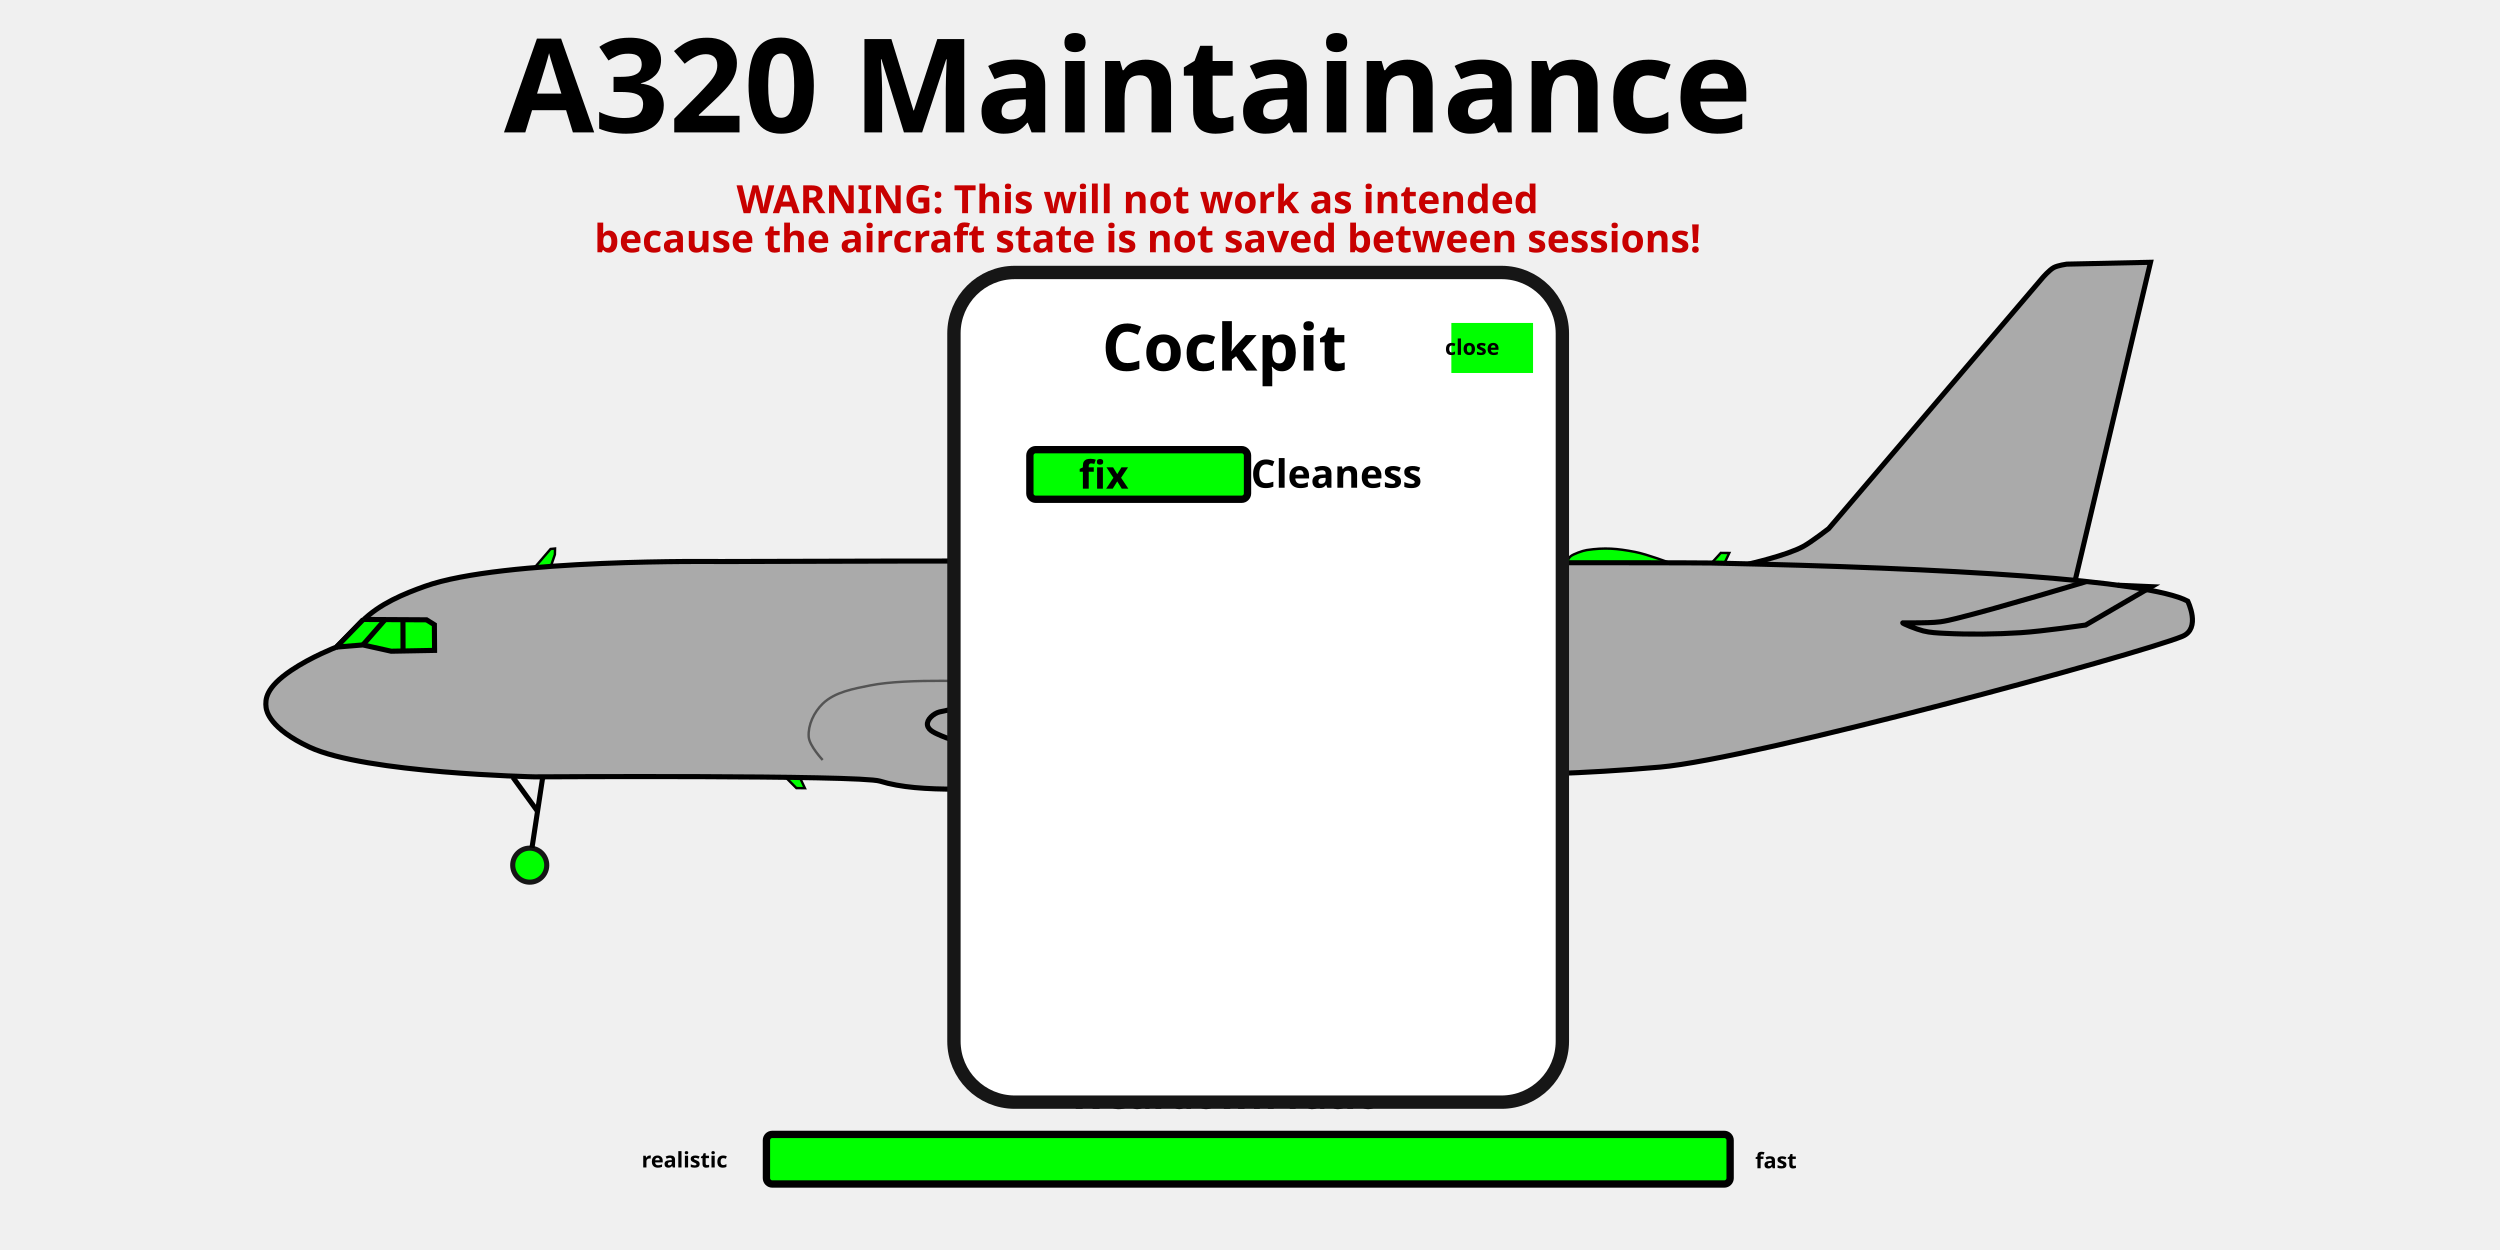
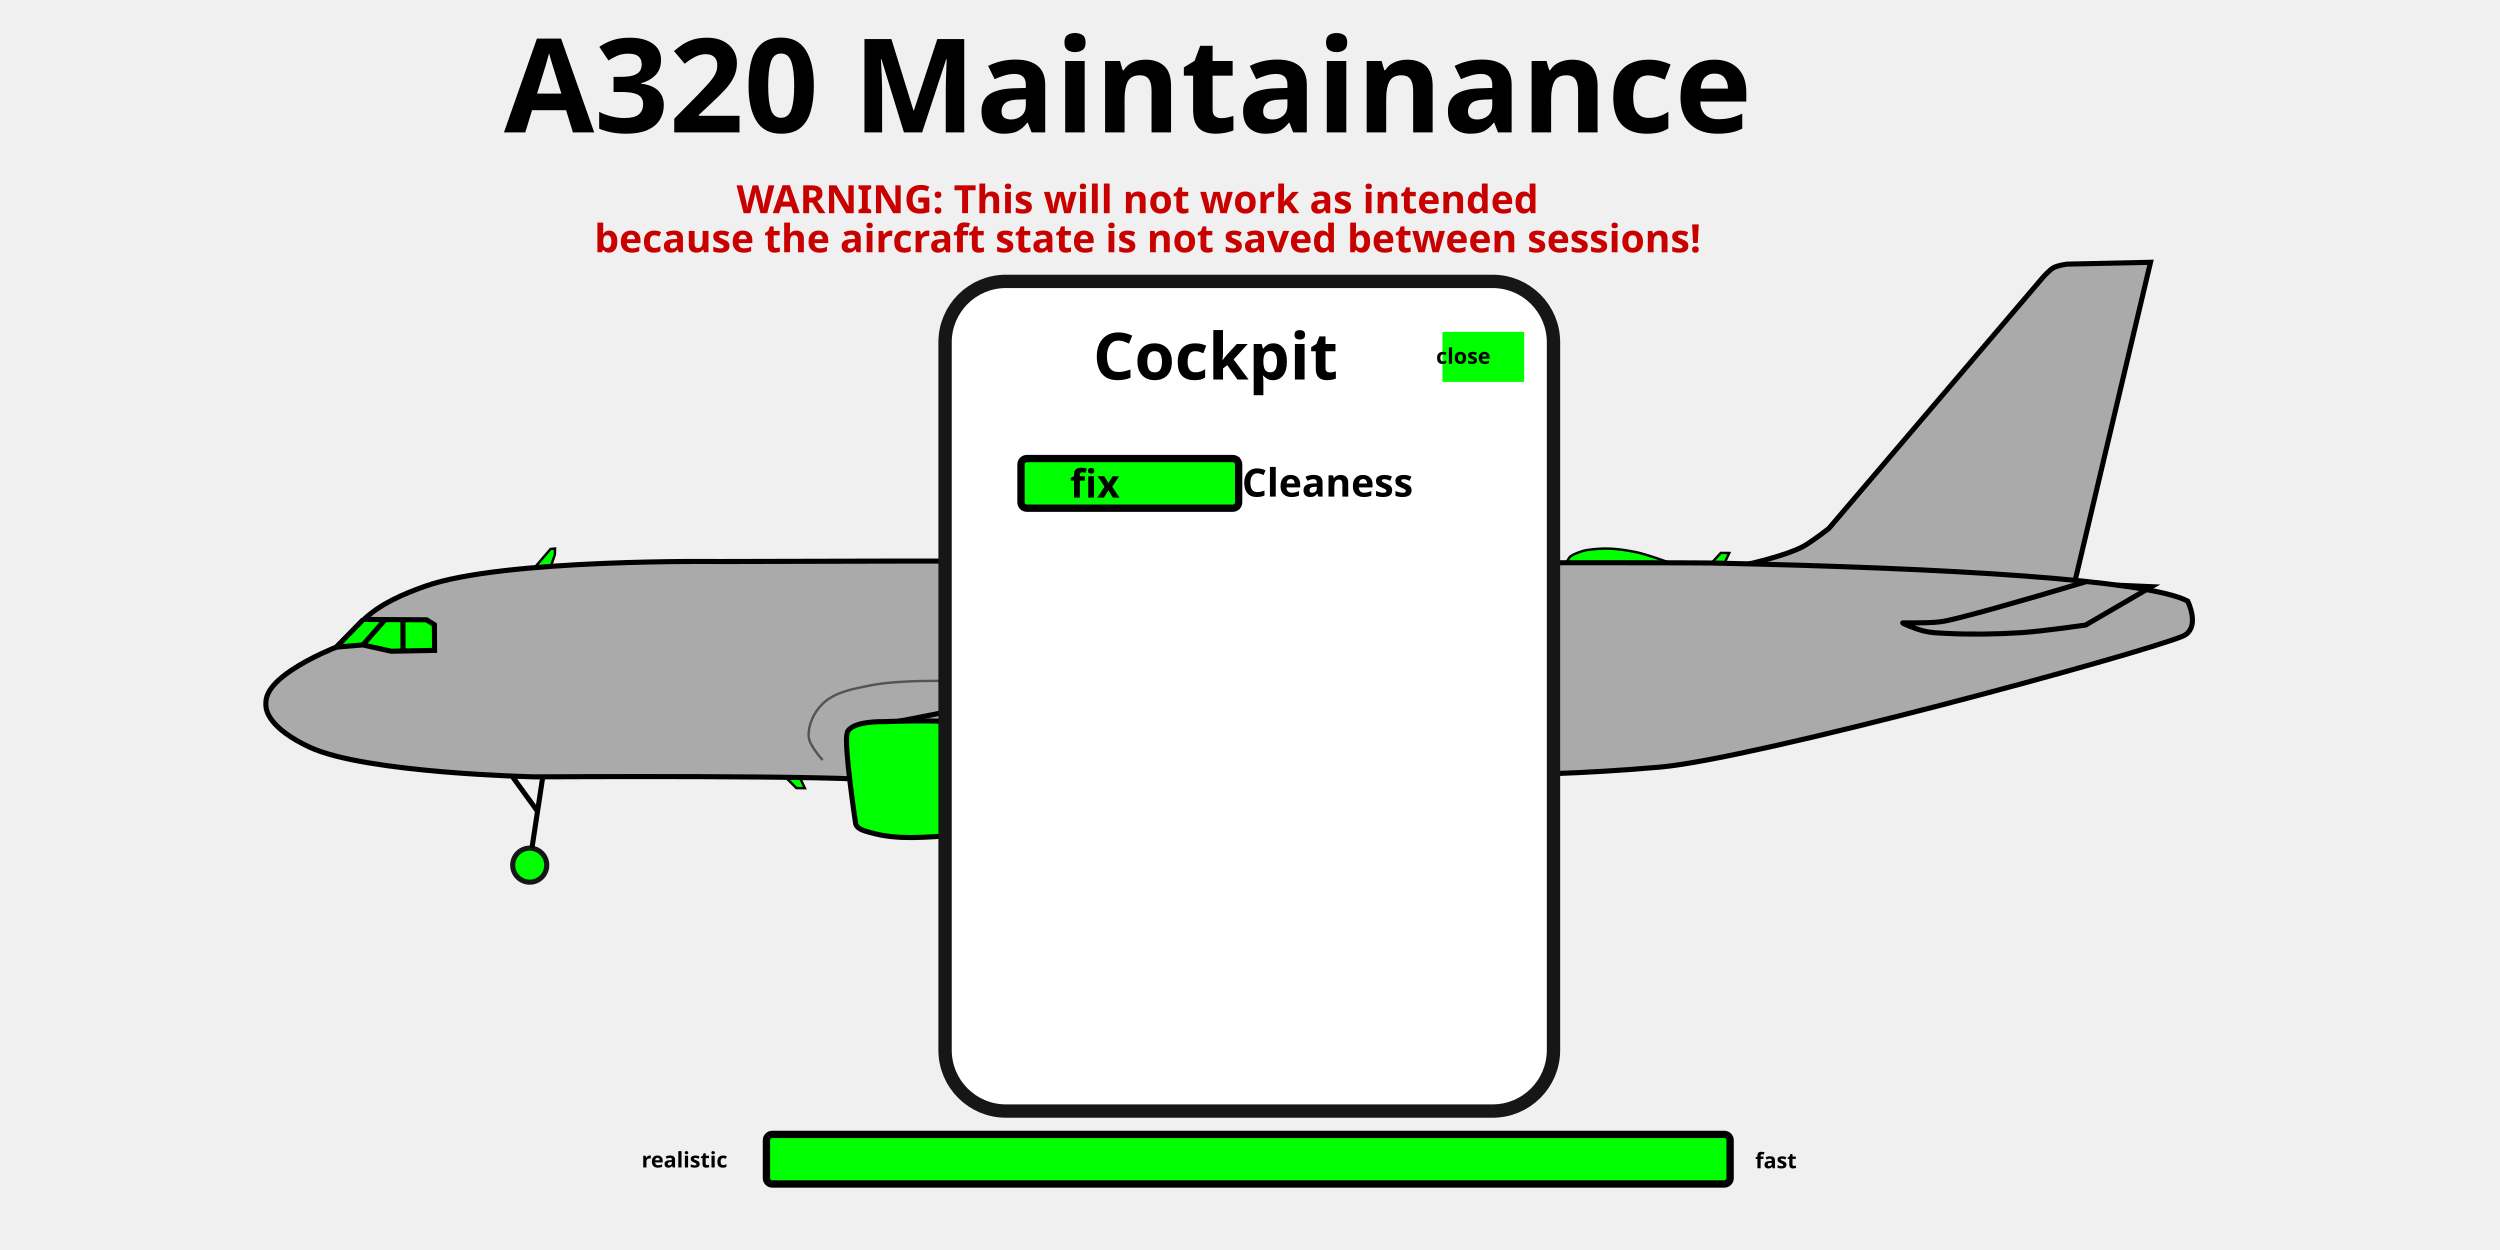
<svg xmlns="http://www.w3.org/2000/svg" width="1024" height="512" viewBox="0 0 1024 512" version="1.1" id="svg1683">
  <defs id="defs1677" />
  <g id="layer1" transform="translate(0,-161.5333)">
    <g id="antena">
      <path id="path866" d="m 218.824,394.163 6.692,-7.766 1.831,-0.189 -0.063,2.462 -1.641,4.798" style="fill:#00ff00;stroke:#000000;stroke-width:1px;stroke-linecap:butt;stroke-linejoin:miter;stroke-opacity:1;fill-opacity:1" />
      <path id="path868" d="m 566.875,391.658 c 0,0 4.375,-5.357 4.554,-5.402 0.179,-0.045 1.562,0 1.562,0 v 2.5 l -0.804,2.723" style="fill:#00ff00;stroke:#000000;stroke-width:1px;stroke-linecap:butt;stroke-linejoin:miter;stroke-opacity:1;fill-opacity:1" />
      <path id="path870" d="m 701.362,391.827 3.472,-3.82 3.472,0.032 -1.862,3.946" style="fill:#00ff00;stroke:#000000;stroke-width:1px;stroke-linecap:butt;stroke-linejoin:miter;stroke-opacity:1;fill-opacity:1" />
      <path id="path872" d="m 550.446,480.944 5.446,6.384 1.384,-0.089 -2.054,-6.607" style="fill:#00ff00;stroke:#000000;stroke-width:1px;stroke-linecap:butt;stroke-linejoin:miter;stroke-opacity:1;fill-opacity:1" />
      <path id="path874" d="m 495.982,482.908 5,5.402 3.527,-0.089 -3.482,-5.312" style="fill:#00ff00;stroke:#000000;stroke-width:1px;stroke-linecap:butt;stroke-linejoin:miter;stroke-opacity:1;fill-opacity:1" />
      <path id="path876" d="m 322.054,480.185 4.152,4.152 3.482,0.045 -2.143,-4.554" style="fill:#00ff00;stroke:#000000;stroke-width:1px;stroke-linecap:butt;stroke-linejoin:miter;stroke-opacity:1;fill-opacity:1" />
      <path id="path878" d="m 641.741,391.926 c 0,0 0.586,-1.75 1.652,-2.589 1.096,-0.863 4.796,-2.239 6.562,-2.5 7.439,-1.099 12.346,-0.655 19.732,0.759 4.965,0.95 14.464,4.554 14.464,4.554" style="fill:#00ff00;stroke:#000000;stroke-width:1px;stroke-linecap:butt;stroke-linejoin:miter;stroke-opacity:1;fill-opacity:1" />
    </g>
    <path style="fill:#aaaaaa;stroke:#000000;stroke-width:2.089;stroke-linecap:butt;stroke-linejoin:miter;stroke-miterlimit:4;stroke-dasharray:none;stroke-opacity:1;fill-opacity:1" d="m 716.198,392.585 c 0,0 15.497,-3.501 22.35,-7.197 3.327,-1.795 10.48,-7.324 10.48,-7.324 l 87.631,-102.783 c 0,0 2.741,-3.186 4.635,-4.189 1.59,-0.842 5.214,-1.367 5.214,-1.367 l 34.345,-0.758 -30.81,130.057" id="path862" />
    <path id="path2258" d="m 137.781,426.584 10.41,-10.474 c 7.29,-7.335 17.34,-11.375 25.896,-14.44 31.711,-11.36 120.75,-10.133 120.75,-10.133 112.822,-0.302 141.919,-0.442 213.545,0.485 11.301,0.044 182.408,-0.098 192.642,0.119 97.846,2.075 178.666,6.916 195.058,15.605 0,0 5.6,11.219 -2.199,14.44 -17.751,7.332 -175.403,50.191 -213.918,53.547 -66.017,5.751 -93.883,1.126 -132.903,5.08 -19.596,1.986 -68.13,2.622 -107.71,3.05 -37.135,0.401 -61.989,2.851 -78.92,-2.375 -8.313,-2.566 -141.387,-1.751 -141.387,-1.751 0,0 -69.374,-1.477 -92.24,-12.168 -16.401,-7.668 -17.644,-14.833 -17.814,-16.236 -0.412,-3.401 -0.148,-8.166 10.291,-15.215 8.278,-5.59 18.498,-9.533 18.498,-9.533 z" style="fill:#aaaaaa;fill-rule:evenodd;stroke:#000000;stroke-width:2.089;stroke-linecap:butt;stroke-linejoin:miter;stroke-opacity:1;stroke-miterlimit:4;stroke-dasharray:none;fill-opacity:1" />
    <text xml:space="preserve" style="font-style:normal;font-variant:normal;font-weight:bold;font-stretch:normal;font-size:53.575px;line-height:100%;font-family:Orbitron;-inkscape-font-specification:'Orbitron Bold';text-align:center;letter-spacing:0px;word-spacing:0px;text-anchor:middle;fill:#000000;fill-opacity:1;stroke:none;stroke-width:1.339px;stroke-linecap:butt;stroke-linejoin:miter;stroke-opacity:1" x="496.826" y="215.77" id="text2284">
      <tspan id="tspan2282" x="496.826" y="215.77" style="text-align:center;text-anchor:middle;stroke-width:1.339px">A320 Maintainance</tspan>
    </text>
    <path style="fill:#00ff00;fill-rule:evenodd;stroke:#000000;stroke-width:2.089px;stroke-linecap:butt;stroke-linejoin:miter;stroke-opacity:1;fill-opacity:1" d="m 137.781,426.584 10.859,-0.884 11.587,2.574 17.773,-0.342 -0.076,-10.517 -3.212,-2.002 -25.922,-0.154" id="cockpit" />
    <text xml:space="preserve" style="font-style:normal;font-variant:normal;font-weight:bold;font-stretch:normal;font-size:16px;line-height:100%;font-family:Orbitron;-inkscape-font-specification:'Orbitron Bold';text-align:center;letter-spacing:0px;word-spacing:0px;text-anchor:middle;fill:#000000;fill-opacity:1;stroke:none;stroke-width:0.221px;stroke-linecap:butt;stroke-linejoin:miter;stroke-opacity:1" x="511.976" y="615.693" id="text2619-1">
      <tspan id="tspan2617-2" x="511.976" y="615.693" style="font-size:16px;stroke-width:0.221px">Weardown ratio</tspan>
    </text>
    <g id="g1273" style="display:none">
      <path style="fill:none;fill-rule:evenodd;stroke:#000000;stroke-width:2.089px;stroke-linecap:butt;stroke-linejoin:miter;stroke-opacity:1" d="m 98.234,395.743 v 71.056" id="path1253" />
      <path style="fill:none;fill-rule:evenodd;stroke:#000000;stroke-width:2.089px;stroke-linecap:butt;stroke-linejoin:miter;stroke-opacity:1" d="m 32.4,432.297 c 0,0 41.776,-27.602 68.632,-38.046 26.856,-10.444 111.154,-14.174 111.154,-14.174 0,0 32.408,-4.513 52.98,-18.227 17.204,-11.469 78.085,-50.923 134.099,-64.844 10.967,-2.726 21.242,-1.316 31.472,-1.682 40.773,-1.461 122.055,14.829 205.185,40.247 l 0.3,156.274 c -117.793,25.962 -191.819,35.16 -251.337,37.059 -70.124,2.238 -188.293,-14.079 -225.745,-24.629 -37.452,-10.55 -44.31,-11.077 -46.42,-19.517 -2.11,-8.44 -2.637,-13.715 -2.637,-13.715 0,0 -7.385,-1.583 -30.067,-12.66 C 57.331,447.304 32.4,432.297 32.4,432.297 Z" id="path1255" />
      <path style="fill:none;fill-rule:evenodd;stroke:#000000;stroke-width:2.089px;stroke-linecap:butt;stroke-linejoin:miter;stroke-opacity:1" d="m 319.498,416.973 c -8.694,13.85 -10.797,60.399 30.331,60.399 h 98.906 c 0,0 12.924,2.374 24.265,-20.836 11.341,-23.21 48.53,-96.269 48.53,-96.269 0,0 7.385,-26.375 -20.045,-26.375 -27.43,0 -112.357,-2.11 -112.357,-2.11 0,0 -12.133,-7.912 -26.902,16.352 -14.77,24.265 -42.727,68.839 -42.727,68.839 z" id="path1257" />
      <path style="fill:none;fill-rule:evenodd;stroke:#000000;stroke-width:2.089px;stroke-linecap:butt;stroke-linejoin:miter;stroke-opacity:1" d="m 244.263,371.125 c 0,0 15.666,26.11 34.316,30.959 18.65,4.849 32.451,-16.785 32.451,-16.785 0,0 40.657,-61.172 51.474,-68.259 10.817,-7.087 23.872,-8.206 23.872,-8.206 0,0 13.428,1.119 13.801,-5.968 0.373,-7.087 -1.517,-5.539 -1.517,-5.539" id="path1259" />
      <circle style="opacity:1;fill:none;fill-opacity:1;stroke:#161616;stroke-width:4.178;stroke-linecap:round;stroke-linejoin:round;stroke-miterlimit:4;stroke-dasharray:none;stroke-dashoffset:0;stroke-opacity:1" id="circle1261" cx="173.908" cy="625.072" r="25.32" />
      <circle r="32.901" cy="621.342" cx="470.815" id="circle1263" style="opacity:1;fill:none;fill-opacity:1;stroke:#161616;stroke-width:5.428;stroke-linecap:round;stroke-linejoin:round;stroke-miterlimit:4;stroke-dasharray:none;stroke-dashoffset:0;stroke-opacity:1" />
      <path style="fill:none;fill-rule:evenodd;stroke:#000000;stroke-width:2.089px;stroke-linecap:butt;stroke-linejoin:miter;stroke-opacity:1" d="m 148.324,634.303 c 0,0 -16.352,-5.539 -16.352,-18.199 0,-12.66 29.012,-29.012 43.782,-29.012 14.77,0 38.771,13.451 61.19,13.451 22.419,0 35.87,0 35.87,0 l -7.649,26.111 c 0,0 -27.43,2.374 -39.035,7.121 -11.605,4.747 -35.606,7.912 -48.266,7.912 -12.66,0 -29.54,-7.385 -29.54,-7.385 z" id="path1265" />
      <path style="fill:none;fill-rule:evenodd;stroke:#000000;stroke-width:2.089px;stroke-linecap:butt;stroke-linejoin:miter;stroke-opacity:1" d="m 416.215,610.963 c 0,-27.602 43.268,-33.197 59.307,-33.197 16.039,0 61.918,15.293 79.449,17.158 17.531,1.865 28.348,2.611 28.348,2.611 l -1.492,30.959 c 0,0 -57.442,7.087 -66.394,7.087 -8.952,0 -36.181,7.833 -44.387,7.833 -8.206,0 -54.831,-4.476 -54.831,-32.451 z" id="path1267" />
      <path style="fill:none;fill-rule:evenodd;stroke:#000000;stroke-width:2.089px;stroke-linecap:butt;stroke-linejoin:miter;stroke-opacity:1" d="m 220.764,515.848 -26.105,54.258 5.526,2.321 -8.87,18.093 7.121,2.11 7.9,-17.659 16.252,7.044 28.07,-61.652" id="path1269" />
      <path style="fill:none;fill-rule:evenodd;stroke:#000000;stroke-width:2.089px;stroke-linecap:butt;stroke-linejoin:miter;stroke-opacity:1" d="m 463.505,513.506 c 0,0 -7.649,0.527 -6.33,8.704 1.319,8.176 3.693,56.179 3.693,56.179 l 15.825,-0.791 3.165,-60.135 c 0,0 -1.641,-4.777 -6.652,-4.777 -5.011,0 -9.7,0.821 -9.7,0.821 z" id="path1271" />
    </g>
    <path id="path2278-3" d="m 165.083,428.151 -0.036,-12.78" style="opacity:1;fill:none;fill-rule:evenodd;stroke:#000000;stroke-width:2.089px;stroke-linecap:butt;stroke-linejoin:miter;stroke-opacity:1" />
    <path id="path2278-3-6" d="m 157.791,415.264 -9.151,10.436" style="opacity:1;fill:none;fill-rule:evenodd;stroke:#000000;stroke-width:2.089px;stroke-linecap:butt;stroke-linejoin:miter;stroke-opacity:1" />
    <circle id="path2268-7" style="opacity:1;fill:none;fill-opacity:1;stroke:#161616;stroke-width:2.055;stroke-linecap:round;stroke-linejoin:round;stroke-miterlimit:4;stroke-dasharray:none;stroke-dashoffset:0;stroke-opacity:1" cy="631.267" cx="294.48" r="0" />
    <g id="gear">
      <circle id="path2268" style="opacity:1;fill:#00ff00;fill-opacity:1;stroke:#161616;stroke-width:2.089;stroke-linecap:round;stroke-linejoin:round;stroke-miterlimit:4;stroke-dasharray:none;stroke-dashoffset:0;stroke-opacity:1" cy="515.899" cx="216.978" r="6.968" />
      <path style="opacity:1;fill:none;fill-rule:evenodd;stroke:#000000;stroke-width:2.089px;stroke-linecap:butt;stroke-linejoin:miter;stroke-opacity:1" d="m 217.906,508.782 4.32,-28.438" id="path2278-3-5" />
      <path style="opacity:1;fill:none;fill-rule:evenodd;stroke:#000000;stroke-width:2.089px;stroke-linecap:butt;stroke-linejoin:miter;stroke-opacity:1" d="M 220.2,493.866 210.062,479.886" id="path2278-3-5-3" />
-       <path style="opacity:1;fill:none;fill-rule:evenodd;stroke:#000000;stroke-width:2.089px;stroke-linecap:butt;stroke-linejoin:miter;stroke-opacity:1" d="m 478.704,500.085 -5.592,-38.602" id="path2278-3-5-3-5" />
+       <path style="opacity:1;fill:none;fill-rule:evenodd;stroke:#000000;stroke-width:2.089px;stroke-linecap:butt;stroke-linejoin:miter;stroke-opacity:1" d="m 478.704,500.085 -3.392,-31.817" id="path2278-3-5-3-5" />
      <circle id="path2268-6" style="opacity:1;fill:#00ff00;fill-opacity:1;stroke:#161616;stroke-width:2.089;stroke-linecap:round;stroke-linejoin:round;stroke-miterlimit:4;stroke-dasharray:none;stroke-dashoffset:0;stroke-opacity:1" cy="511.748" cx="479.821" r="10.886" />
-       <path style="opacity:1;fill:none;fill-rule:evenodd;stroke:#000000;stroke-width:2.089px;stroke-linecap:butt;stroke-linejoin:miter;stroke-opacity:1" d="m 476.179,484.112 -15.82,-20.546" id="path2278-3-5-3-5-2" />
+       <path style="opacity:1;fill:none;fill-rule:evenodd;stroke:#000000;stroke-width:2.089px;stroke-linecap:butt;stroke-linejoin:miter;stroke-opacity:1" d="M 476.179,484.112 465.677,472.369" id="path2278-3-5-3-5-2" />
    </g>
    <path style="fill:none;stroke:#000000;stroke-width:2.089;stroke-linecap:butt;stroke-linejoin:miter;stroke-opacity:1;stroke-miterlimit:4;stroke-dasharray:none" d="m 577.321,413.89 c -0.893,0 -20,11.607 -20,11.607 l 7.321,3.393 5.893,6.071 4.643,-0.179 -0.536,-12.5 6.786,-7.857 z" id="path1218" />
-     <path style="fill:none;stroke:#000000;stroke-width:2.089;stroke-linecap:butt;stroke-linejoin:miter;stroke-miterlimit:4;stroke-dasharray:none;stroke-opacity:1" d="m 560.357,423.623 -11.25,10e-6 -8.661,0.536 -7.411,1.518 c 0,0 -140.567,25.515 -148.245,27.471 -2.353,0.599 -5.292,3.1 -4.904,5.385 0.399,2.348 3.483,3.386 5.649,4.376 5.356,2.448 11.485,2.692 17.321,3.482 9.166,1.241 18.385,0.998 27.634,1.027 8.829,0.027 17.677,-0.048 26.477,-0.776 7.747,-0.641 29.357,-4.407 29.357,-4.407" id="path1220" />
+     <path style="fill:none;stroke:#000000;stroke-width:2.089;stroke-linecap:butt;stroke-linejoin:miter;stroke-miterlimit:4;stroke-dasharray:none;stroke-opacity:1" d="m 560.357,423.623 -11.25,10e-6 -8.661,0.536 -7.411,1.518 c 0,0 -132.497,24.415 -140.176,26.371 -2.353,0.599 -24.345,4.835 -24.345,4.835 4.176,7.128 27.893,8.656 34.342,9.509 9.166,1.241 43.59,6.712 43.59,6.712 l 21.158,-2.243 18.72,-8.625" id="path1220" />
    <path id="path2278-3-1" d="m 485.521,462.503 76.425,-34.824" style="opacity:1;fill:none;fill-rule:evenodd;stroke:#000000;stroke-width:2.089px;stroke-linecap:butt;stroke-linejoin:miter;stroke-opacity:1" />
    <path style="fill:none;stroke:#000000;stroke-width:2.089;stroke-linecap:butt;stroke-linejoin:miter;stroke-miterlimit:4;stroke-dasharray:none;stroke-opacity:1" d="m 854.425,399.793 c 0,0 -35.748,10.791 -53.175,15.079 -2.125,0.523 -4.261,1.037 -6.429,1.339 -1.655,0.23 -3.33,0.29 -5,0.357 -3.479,0.139 -10.446,0.089 -10.446,0.089 -0.357,0.179 5.475,2.579 8.393,3.304 2.848,0.707 5.819,0.831 8.75,0.982 10.403,0.537 20.854,0.387 31.25,-0.268 8.883,-0.56 26.518,-3.125 26.518,-3.125 L 881.25,401.837 867.424,401.233" id="path864" />
    <path style="opacity:0.505;fill:none;stroke:#000000;stroke-width:1px;stroke-linecap:butt;stroke-linejoin:miter;stroke-opacity:1" d="m 336.964,472.819 c 0,0 -5.448,-5.789 -5.714,-9.464 -0.355,-4.896 2.191,-10.154 5.714,-13.571 4.992,-4.84 12.648,-6.126 19.464,-7.5 15.47,-3.119 47.321,-1.429 47.321,-1.429 l 31.004,2.449" id="path865" />
    <path style="fill:none;stroke:#000000;stroke-width:1px;stroke-linecap:butt;stroke-linejoin:miter;stroke-opacity:1;opacity:0.502" d="m 525.532,452.499 c 0,0 15.35,3.77 22.665,6.692 6.52,2.605 18.751,9.596 18.751,9.596" id="path867" />
    <rect y="626.088" x="313.931" height="20.418" width="394.729" id="weardown-ratio-level" style="opacity:1;fill:#00ff00;fill-opacity:1;stroke:none;stroke-width:2.172;stroke-linecap:round;stroke-linejoin:round;stroke-miterlimit:4;stroke-dasharray:none;stroke-dashoffset:0;stroke-opacity:1" />
    <rect ry="2.399" y="626.18" x="313.931" height="20.326" width="394.729" id="weardown-ratio-vis" style="opacity:1;fill:none;fill-opacity:1;stroke:#000000;stroke-width:3;stroke-linecap:round;stroke-linejoin:round;stroke-miterlimit:4;stroke-dasharray:none;stroke-dashoffset:0;stroke-opacity:1" />
-     <rect style="opacity:1;fill:none;fill-opacity:1;stroke:#f00000;stroke-width:1.023;stroke-linecap:round;stroke-linejoin:round;stroke-miterlimit:4;stroke-dasharray:none;stroke-dashoffset:0;stroke-opacity:1" id="cockpit-cleaness-frame" width="88.359" height="20.238" x="422.621" y="345.709" />
-     <g id="cockpit-group">
-       <rect ry="24.956" y="273.137" x="390.733" height="339.84" width="249.213" id="rect2264" style="opacity:1;fill:#ffffff;fill-opacity:1;stroke:#161616;stroke-width:5.468;stroke-linecap:round;stroke-linejoin:round;stroke-miterlimit:4;stroke-dasharray:none;stroke-dashoffset:0;stroke-opacity:1" />
-       <text xml:space="preserve" style="font-style:normal;font-variant:normal;font-weight:bold;font-stretch:normal;font-size:8.821px;line-height:100%;font-family:Orbitron;-inkscape-font-specification:'Orbitron Bold';text-align:center;letter-spacing:0px;word-spacing:0px;text-anchor:middle;fill:#000000;fill-opacity:1;stroke:none;stroke-width:0.221px;stroke-linecap:butt;stroke-linejoin:miter;stroke-opacity:1" x="509.522" y="313.34" id="text2584">
-         <tspan id="tspan2582" x="509.522" y="313.34" style="font-size:26.667px;stroke-width:0.221px">Cockpit</tspan>
-       </text>
-       <rect style="opacity:1;fill:#00ff00;fill-opacity:1;stroke:none;stroke-width:1.032;stroke-linecap:round;stroke-linejoin:round;stroke-miterlimit:4;stroke-dasharray:none;stroke-dashoffset:0;stroke-opacity:1" id="cockpit-cleaness-level" width="89.146" height="20.418" x="421.834" y="345.617" />
-       <rect style="opacity:1;fill:none;fill-opacity:1;stroke:#000000;stroke-width:3;stroke-linecap:round;stroke-linejoin:round;stroke-miterlimit:4;stroke-dasharray:none;stroke-dashoffset:0;stroke-opacity:1" id="cockpit-cleaness-vis" width="89.146" height="20.326" x="421.834" y="345.709" ry="2.399" />
-       <text id="text2619" y="361.304" x="561.952" style="font-style:normal;font-variant:normal;font-weight:bold;font-stretch:normal;font-size:16px;line-height:100%;font-family:Orbitron;-inkscape-font-specification:'Orbitron Bold';text-align:center;letter-spacing:0px;word-spacing:0px;text-anchor:middle;fill:#000000;fill-opacity:1;stroke:none;stroke-width:0.221px;stroke-linecap:butt;stroke-linejoin:miter;stroke-opacity:1" xml:space="preserve">
-         <tspan style="font-size:16px;stroke-width:0.221px" y="361.304" x="561.952" id="tspan2617">Cleaness</tspan>
-       </text>
-       <rect y="293.816" x="594.475" height="20.49" width="33.459" id="cockpit-close" style="opacity:1;fill:#00ff00;fill-opacity:1;stroke:none;stroke-width:5.468;stroke-miterlimit:4;stroke-dasharray:none;stroke-opacity:1" />
-       <text id="cockpit-close-test" y="306.883" x="611.04" style="font-style:normal;font-variant:normal;font-weight:bold;font-stretch:normal;font-size:8.821px;line-height:100%;font-family:Orbitron;-inkscape-font-specification:'Orbitron Bold';text-align:center;letter-spacing:0px;word-spacing:0px;text-anchor:middle;fill:#000000;fill-opacity:1;stroke:none;stroke-width:0.221px;stroke-linecap:butt;stroke-linejoin:miter;stroke-opacity:1" xml:space="preserve">
-         <tspan style="stroke-width:0.221px" y="306.883" x="611.04" id="tspan2617-6">close</tspan>
-       </text>
-       <text id="cockpit-cleaness-fix" y="361.694" x="466.649" style="font-style:normal;font-variant:normal;font-weight:bold;font-stretch:normal;font-size:16px;line-height:100%;font-family:Orbitron;-inkscape-font-specification:'Orbitron Bold';text-align:center;letter-spacing:0px;word-spacing:0px;text-anchor:middle;fill:#000000;fill-opacity:1;stroke:none;stroke-width:0.221px;stroke-linecap:butt;stroke-linejoin:miter;stroke-opacity:1" xml:space="preserve">
-         <tspan style="font-size:16px;stroke-width:0.221px" y="361.694" x="466.649" id="tspan2617-5">fix</tspan>
-       </text>
-     </g>
+     <path style="fill:#00ff00;stroke:#000000;stroke-width:2.089;stroke-linecap:butt;stroke-linejoin:miter;stroke-opacity:1;fill-opacity:1;stroke-miterlimit:4;stroke-dasharray:none" d="m 346.997,461.704 c -1.458,4.655 3.485,37.231 3.485,37.231 0.565,2.344 3.919,2.997 6.236,3.668 10.928,3.166 22.756,1.779 34.113,1.1 9.692,-0.58 28.794,-4.402 28.794,-4.402 l -0.55,-5.502 31.729,-6.602 0.367,-13.388 -31.545,-9.17 -0.367,-2.384 c 0,0 -20.803,-4.277 -31.362,-5.135 -8.531,-0.694 -25.676,0 -25.676,0 0,0 -13.638,-0.472 -15.222,4.585 z" id="path944" />
    <text xml:space="preserve" style="font-style:normal;font-variant:normal;font-weight:bold;font-stretch:normal;font-size:16px;line-height:100%;font-family:Orbitron;-inkscape-font-specification:'Orbitron Bold';text-align:center;letter-spacing:0px;word-spacing:0px;text-anchor:middle;fill:#c80000;fill-opacity:1;stroke:none;stroke-width:0.221px;stroke-linecap:butt;stroke-linejoin:miter;stroke-opacity:1" x="480.494" y="248.87" id="warning">
      <tspan id="tspan2617-56" x="480.494" y="248.87" style="font-size:16px;fill:#c80000;fill-opacity:1;stroke-width:0.221px">WARNING: This will not work as intended</tspan>
      <tspan x="480.494" y="264.87" style="font-size:16px;fill:#c80000;fill-opacity:1;stroke-width:0.221px" id="tspan954">because the aircraft state is not saved between sessions!</tspan>
    </text>
    <text xml:space="preserve" style="font-style:normal;font-variant:normal;font-weight:bold;font-stretch:normal;font-size:8.821px;line-height:100%;font-family:Orbitron;-inkscape-font-specification:'Orbitron Bold';text-align:center;letter-spacing:0px;word-spacing:0px;text-anchor:middle;fill:#000000;fill-opacity:1;stroke:none;stroke-width:0.221px;stroke-linecap:butt;stroke-linejoin:miter;stroke-opacity:1" x="286.108" y="639.732" id="cockpit-close-7">
      <tspan id="tspan2617-6-0" x="286.108" y="639.732" style="stroke-width:0.221px">realistic</tspan>
    </text>
    <text xml:space="preserve" style="font-style:normal;font-variant:normal;font-weight:bold;font-stretch:normal;font-size:8.821px;line-height:100%;font-family:Orbitron;-inkscape-font-specification:'Orbitron Bold';text-align:center;letter-spacing:0px;word-spacing:0px;text-anchor:middle;fill:#000000;fill-opacity:1;stroke:none;stroke-width:0.221px;stroke-linecap:butt;stroke-linejoin:miter;stroke-opacity:1" x="733.15" y="640.052" id="cockpit-close-7-9">
      <tspan id="tspan2617-6-0-3" x="733.15" y="640.052" style="stroke-width:0.221px">fast</tspan>
    </text>
    <path id="path2278-3-6-6" d="M 148.791,415.259 137.781,426.584" style="opacity:1;fill:none;fill-rule:evenodd;stroke:#000000;stroke-width:2.089px;stroke-linecap:butt;stroke-linejoin:miter;stroke-opacity:1" />
+     <g id="cockpit-group" transform="translate(-3.633725,3.556392)">
+       <rect ry="24.956" y="273.229" x="390.733" height="339.84" width="249.213" id="rect2264" style="opacity:1;fill:#ffffff;fill-opacity:1;stroke:#161616;stroke-width:5.468;stroke-linecap:round;stroke-linejoin:round;stroke-miterlimit:4;stroke-dasharray:none;stroke-dashoffset:0;stroke-opacity:1" />
+       <text xml:space="preserve" style="font-style:normal;font-variant:normal;font-weight:bold;font-stretch:normal;font-size:8.821px;line-height:100%;font-family:Orbitron;-inkscape-font-specification:'Orbitron Bold';text-align:center;letter-spacing:0px;word-spacing:0px;text-anchor:middle;fill:#000000;fill-opacity:1;stroke:none;stroke-width:0.221px;stroke-linecap:butt;stroke-linejoin:miter;stroke-opacity:1" x="509.522" y="313.432" id="text2584">
+         <tspan id="tspan2582" x="509.522" y="313.432" style="font-size:26.667px;stroke-width:0.221px">Cockpit</tspan>
+       </text>
+       <rect style="opacity:1;fill:#00ff00;fill-opacity:1;stroke:none;stroke-width:1.032;stroke-linecap:round;stroke-linejoin:round;stroke-miterlimit:4;stroke-dasharray:none;stroke-dashoffset:0;stroke-opacity:1" id="cockpit-cleaness-level" width="89.146" height="20.418" x="421.834" y="345.709" />
+       <rect y="345.709" x="422.621" height="20.238" width="88.359" id="cockpit-cleaness-frame" style="opacity:1;fill:none;fill-opacity:1;stroke:#f00000;stroke-width:1.023;stroke-linecap:round;stroke-linejoin:round;stroke-miterlimit:4;stroke-dasharray:none;stroke-dashoffset:0;stroke-opacity:1" />
+       <rect style="opacity:1;fill:none;fill-opacity:1;stroke:#000000;stroke-width:3;stroke-linecap:round;stroke-linejoin:round;stroke-miterlimit:4;stroke-dasharray:none;stroke-dashoffset:0;stroke-opacity:1" id="cockpit-cleaness-vis" width="89.146" height="20.326" x="421.834" y="345.801" ry="2.399" />
+       <text id="text2619" y="361.396" x="561.952" style="font-style:normal;font-variant:normal;font-weight:bold;font-stretch:normal;font-size:16px;line-height:100%;font-family:Orbitron;-inkscape-font-specification:'Orbitron Bold';text-align:center;letter-spacing:0px;word-spacing:0px;text-anchor:middle;fill:#000000;fill-opacity:1;stroke:none;stroke-width:0.221px;stroke-linecap:butt;stroke-linejoin:miter;stroke-opacity:1" xml:space="preserve">
+         <tspan style="font-size:16px;stroke-width:0.221px" y="361.396" x="561.952" id="tspan2617">Cleaness</tspan>
+       </text>
+       <rect y="293.908" x="594.475" height="20.49" width="33.459" id="cockpit-close" style="opacity:1;fill:#00ff00;fill-opacity:1;stroke:none;stroke-width:5.468;stroke-miterlimit:4;stroke-dasharray:none;stroke-opacity:1" />
+       <text id="cockpit-close-test" y="306.975" x="611.04" style="font-style:normal;font-variant:normal;font-weight:bold;font-stretch:normal;font-size:8.821px;line-height:100%;font-family:Orbitron;-inkscape-font-specification:'Orbitron Bold';text-align:center;letter-spacing:0px;word-spacing:0px;text-anchor:middle;fill:#000000;fill-opacity:1;stroke:none;stroke-width:0.221px;stroke-linecap:butt;stroke-linejoin:miter;stroke-opacity:1" xml:space="preserve">
+         <tspan style="stroke-width:0.221px" y="306.975" x="611.04" id="tspan2617-6">close</tspan>
+       </text>
+       <text id="cockpit-cleaness-fix" y="361.786" x="466.649" style="font-style:normal;font-variant:normal;font-weight:bold;font-stretch:normal;font-size:16px;line-height:100%;font-family:Orbitron;-inkscape-font-specification:'Orbitron Bold';text-align:center;letter-spacing:0px;word-spacing:0px;text-anchor:middle;fill:#000000;fill-opacity:1;stroke:none;stroke-width:0.221px;stroke-linecap:butt;stroke-linejoin:miter;stroke-opacity:1" xml:space="preserve">
+         <tspan style="font-size:16px;stroke-width:0.221px" y="361.786" x="466.649" id="tspan2617-5">fix</tspan>
+       </text>
+     </g>
  </g>
</svg>
